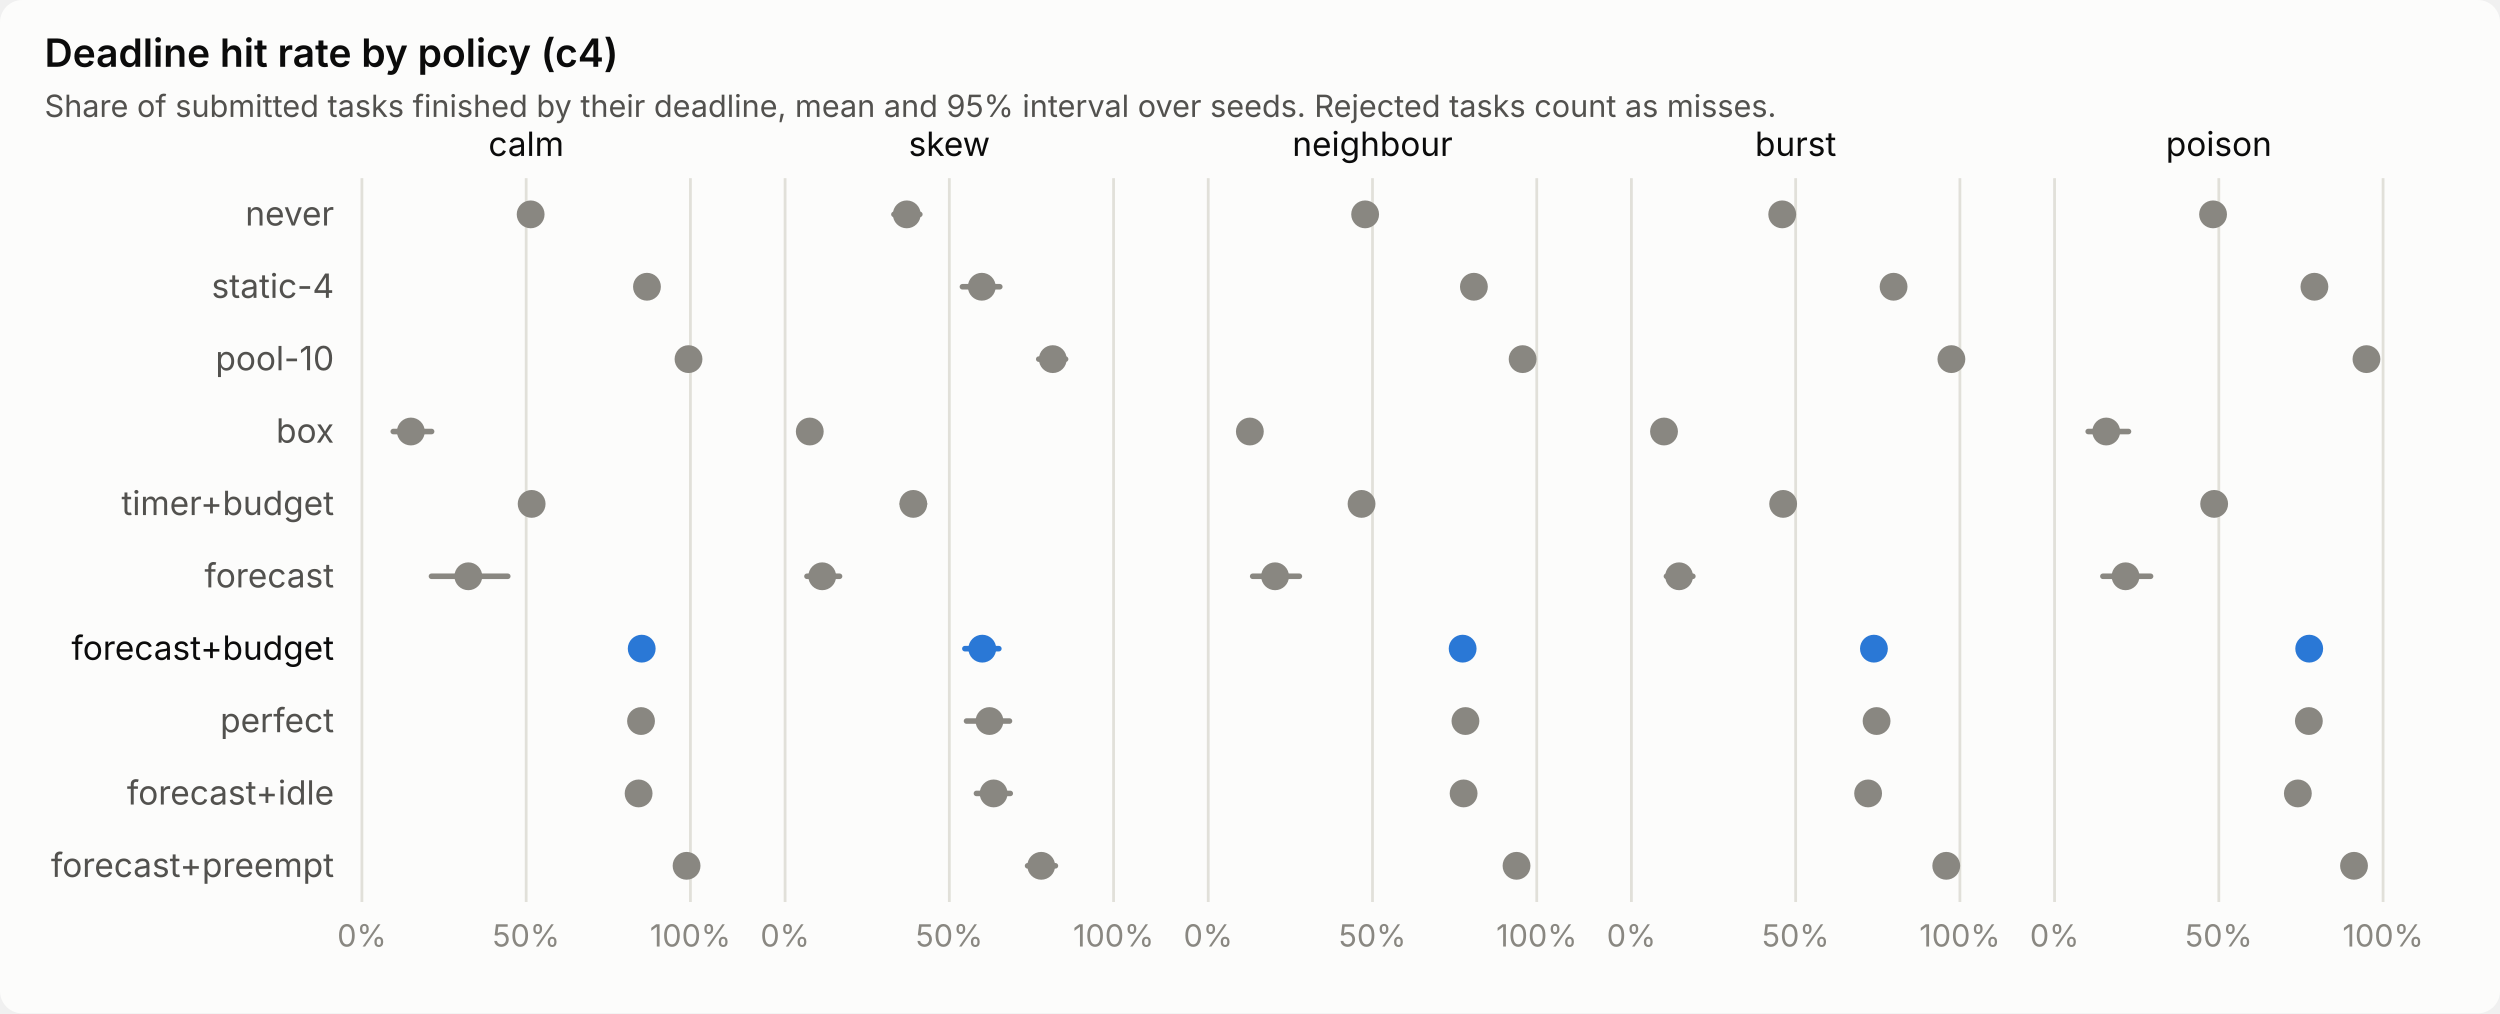
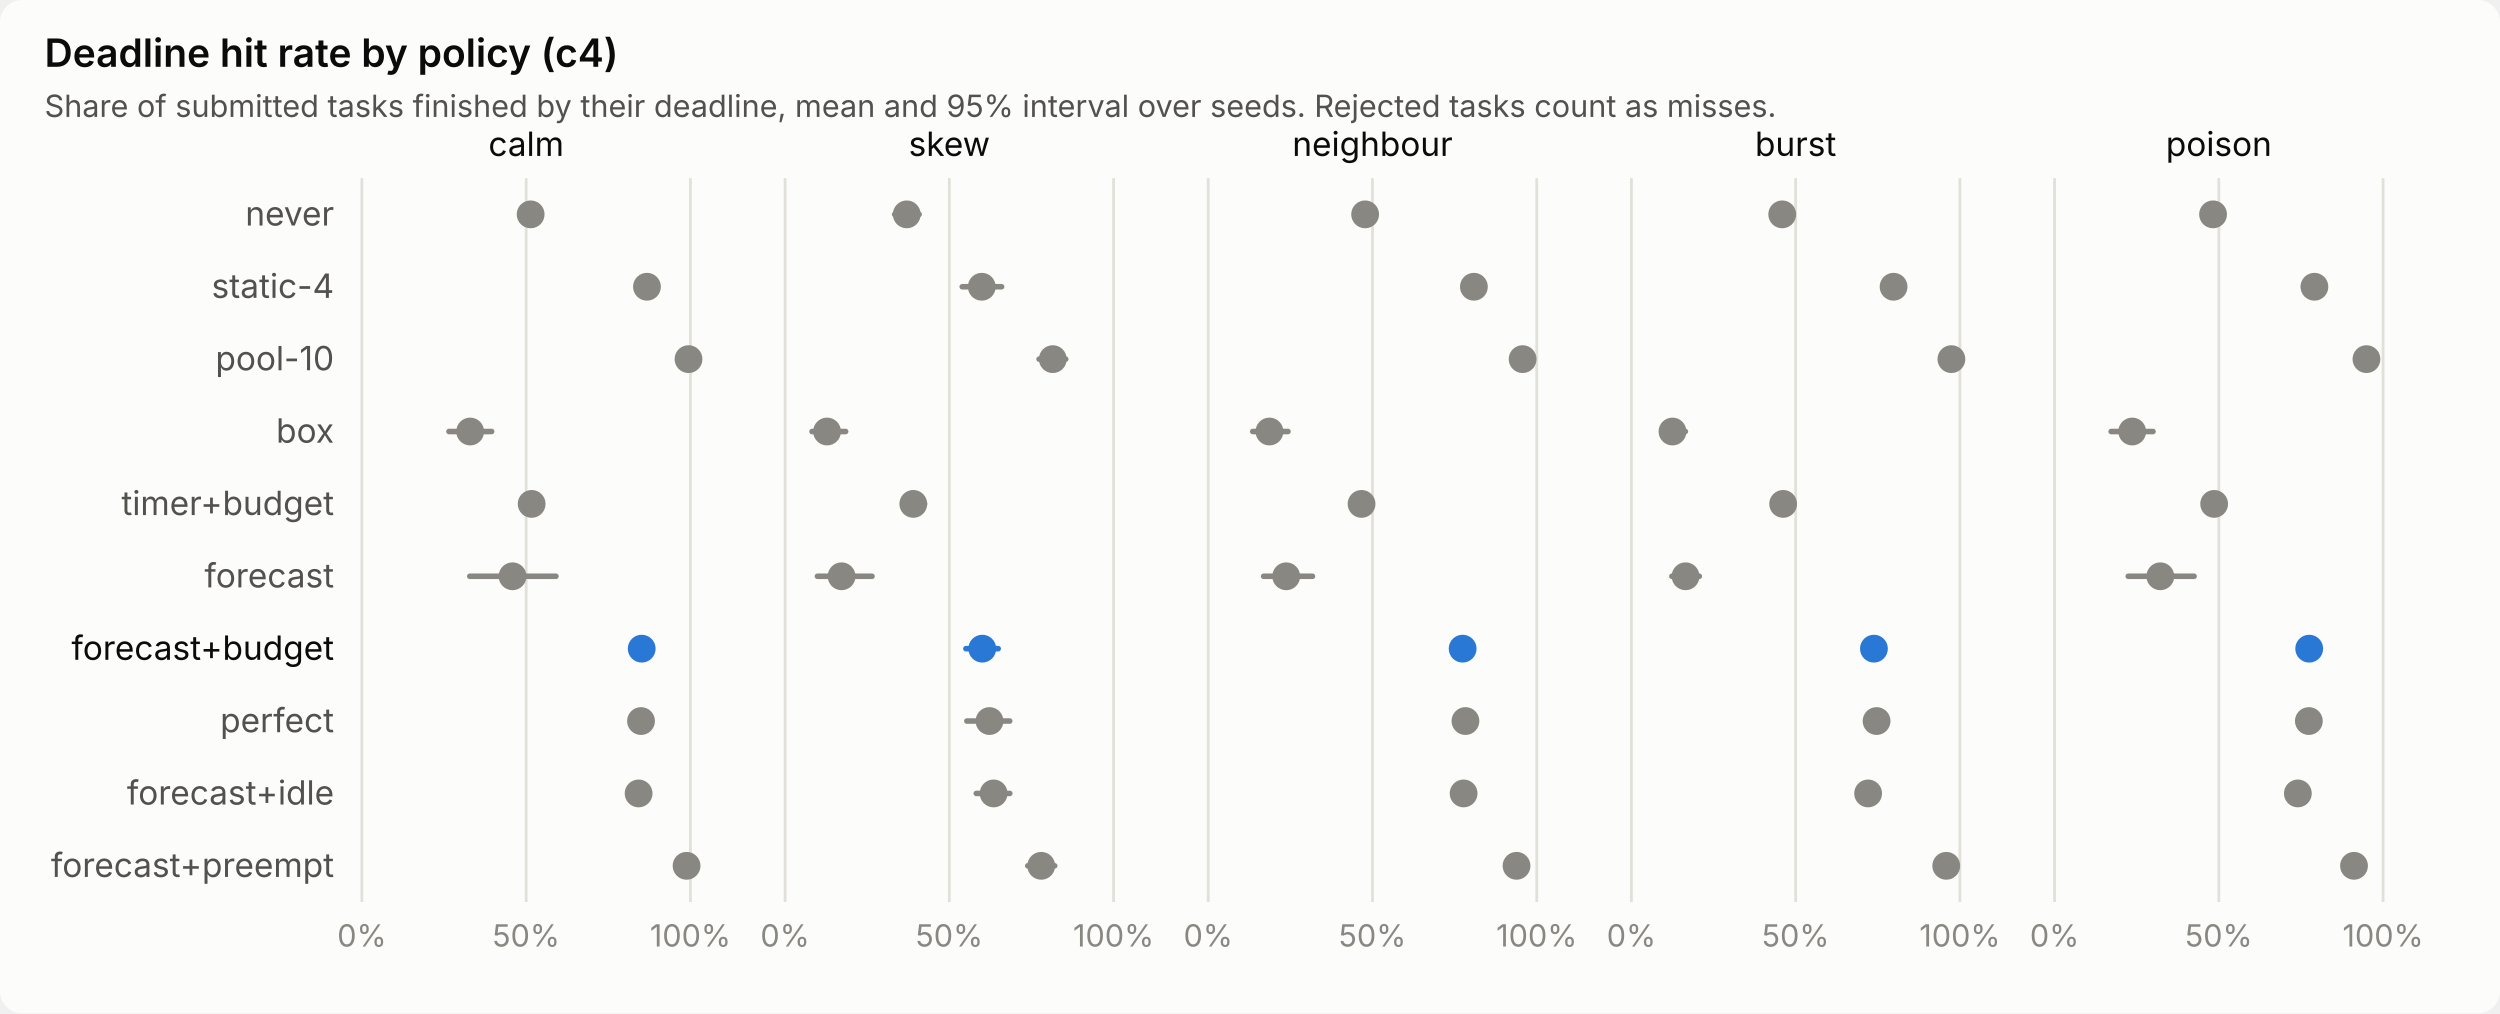
<svg xmlns="http://www.w3.org/2000/svg" width="898" height="364" viewBox="0 0 898 364">
  <style>
  .surface { fill: #fcfcfb }
  .ink { fill: #0b0b0b }
  .ink-2 { fill: #52514e }
  .muted { fill: #898781 }
  .grid { stroke: #e1e0d9; stroke-width: 1 }
  .axis { stroke: #c3c2b7; stroke-width: 1 }
  .band { fill: #f0efec }
  .other { fill: #898781; stroke: #898781 }
  .s1 { fill: #2a78d6; stroke: #2a78d6 }
  .s2 { fill: #eb6834; stroke: #eb6834 }
  .s3 { fill: #1baf7a; stroke: #1baf7a }
  .s4 { fill: #eda100; stroke: #eda100 }
  .line { fill: none; stroke-width: 2; stroke-linejoin: round }
  .ref { fill: none; stroke: #52514e; stroke-width: 1.5; stroke-dasharray: 5 4 }
  text { font-family: system-ui, -apple-system, "Segoe UI", sans-serif; font-size: 12px }
  .title { font-size: 14px; font-weight: 600 }
  .small { font-size: 11px }
  @media (prefers-color-scheme: dark) {
    .surface { fill: #1a1a19 }
    .ink { fill: #ffffff }
    .ink-2 { fill: #c3c2b7 }
    .grid { stroke: #2c2c2a }
    .axis { stroke: #383835 }
    .band { fill: #262624 }
    .s1 { fill: #3987e5; stroke: #3987e5 }
    .s2 { fill: #d95926; stroke: #d95926 }
    .s3 { fill: #199e70; stroke: #199e70 }
    .s4 { fill: #c98500; stroke: #c98500 }
    .ref { stroke: #c3c2b7 }
  }
</style>
  <rect class="surface" width="898" height="364" rx="8" />
  <text class="ink title" x="16" y="24">Deadline hit rate by policy (c4)</text>
  <text class="ink-2 small" x="16" y="42">Share of submitted tasks finished by their deadline, mean and 95% interval over seeds. Rejected tasks count as misses.</text>
  <text class="ink-2" x="120" y="81" text-anchor="end">never</text>
  <text class="ink-2" x="120" y="107" text-anchor="end">static-4</text>
  <text class="ink-2" x="120" y="133" text-anchor="end">pool-10</text>
  <text class="ink-2" x="120" y="159" text-anchor="end">box</text>
  <text class="ink-2" x="120" y="185" text-anchor="end">timer+budget</text>
  <text class="ink-2" x="120" y="211" text-anchor="end">forecast</text>
  <text class="ink" x="120" y="237" text-anchor="end">forecast+budget</text>
  <text class="ink-2" x="120" y="263" text-anchor="end">perfect</text>
  <text class="ink-2" x="120" y="289" text-anchor="end">forecast+idle</text>
  <text class="ink-2" x="120" y="315" text-anchor="end">forecast+preempt</text>
  <text class="ink" x="189" y="56" text-anchor="middle">calm</text>
  <line class="grid" x1="130" x2="130" y1="64" y2="324" />
  <text class="muted small" x="130" y="340" text-anchor="middle">0%</text>
  <line class="grid" x1="189" x2="189" y1="64" y2="324" />
  <text class="muted small" x="189" y="340" text-anchor="middle">50%</text>
  <line class="grid" x1="248" x2="248" y1="64" y2="324" />
  <text class="muted small" x="248" y="340" text-anchor="middle">100%</text>
-   <line class="other" x1="187.482" x2="193.59" y1="77" y2="77" stroke-width="2" stroke-linecap="round" />
+   <line class="other" x1="187.477" x2="193.511" y1="77" y2="77" stroke-width="2" stroke-linecap="round" />
  <circle class="other" cx="190.607" cy="77" r="4.5" stroke="none" />
-   <line class="other" x1="229.714" x2="235.03" y1="103" y2="103" stroke-width="2" stroke-linecap="round" />
+   <line class="other" x1="229.753" x2="235.045" y1="103" y2="103" stroke-width="2" stroke-linecap="round" />
  <circle class="other" cx="232.39" cy="103" r="4.5" stroke="none" />
-   <line class="other" x1="246.688" x2="247.801" y1="129" y2="129" stroke-width="2" stroke-linecap="round" />
+   <line class="other" x1="246.729" x2="247.801" y1="129" y2="129" stroke-width="2" stroke-linecap="round" />
  <circle class="other" cx="247.313" cy="129" r="4.5" stroke="none" />
-   <line class="other" x1="141.259" x2="155.032" y1="155" y2="155" stroke-width="2" stroke-linecap="round" />
-   <circle class="other" cx="147.578" cy="155" r="4.5" stroke="none" />
-   <line class="other" x1="188.299" x2="193.565" y1="181" y2="181" stroke-width="2" stroke-linecap="round" />
+   <line class="other" x1="161.269" x2="176.595" y1="155" y2="155" stroke-width="2" stroke-linecap="round" />
+   <circle class="other" cx="168.883" cy="155" r="4.5" stroke="none" />
+   <line class="other" x1="188.289" x2="193.665" y1="181" y2="181" stroke-width="2" stroke-linecap="round" />
  <circle class="other" cx="190.965" cy="181" r="4.5" stroke="none" />
-   <line class="other" x1="154.987" x2="182.386" y1="207" y2="207" stroke-width="2" stroke-linecap="round" />
-   <circle class="other" cx="168.227" cy="207" r="4.5" stroke="none" />
-   <line class="s1" x1="227.052" x2="233.879" y1="233" y2="233" stroke-width="2" stroke-linecap="round" />
+   <line class="other" x1="168.747" x2="199.691" y1="207" y2="207" stroke-width="2" stroke-linecap="round" />
+   <circle class="other" cx="184.103" cy="207" r="4.5" stroke="none" />
+   <line class="s1" x1="227.255" x2="233.899" y1="233" y2="233" stroke-width="2" stroke-linecap="round" />
  <circle class="s1" cx="230.502" cy="233" r="4.5" stroke="none" />
-   <line class="other" x1="226.978" x2="233.698" y1="259" y2="259" stroke-width="2" stroke-linecap="round" />
+   <line class="other" x1="226.836" x2="233.802" y1="259" y2="259" stroke-width="2" stroke-linecap="round" />
  <circle class="other" cx="230.255" cy="259" r="4.5" stroke="none" />
-   <line class="other" x1="226.287" x2="232.416" y1="285" y2="285" stroke-width="2" stroke-linecap="round" />
+   <line class="other" x1="226.325" x2="232.354" y1="285" y2="285" stroke-width="2" stroke-linecap="round" />
  <circle class="other" cx="229.387" cy="285" r="4.5" stroke="none" />
-   <line class="other" x1="245.68" x2="247.375" y1="311" y2="311" stroke-width="2" stroke-linecap="round" />
+   <line class="other" x1="245.685" x2="247.413" y1="311" y2="311" stroke-width="2" stroke-linecap="round" />
  <circle class="other" cx="246.615" cy="311" r="4.5" stroke="none" />
  <text class="ink" x="341" y="56" text-anchor="middle">skew</text>
  <line class="grid" x1="282" x2="282" y1="64" y2="324" />
  <text class="muted small" x="282" y="340" text-anchor="middle">0%</text>
  <line class="grid" x1="341" x2="341" y1="64" y2="324" />
  <text class="muted small" x="341" y="340" text-anchor="middle">50%</text>
  <line class="grid" x1="400" x2="400" y1="64" y2="324" />
  <text class="muted small" x="400" y="340" text-anchor="middle">100%</text>
-   <line class="other" x1="321.099" x2="330.403" y1="77" y2="77" stroke-width="2" stroke-linecap="round" />
+   <line class="other" x1="321.354" x2="330.143" y1="77" y2="77" stroke-width="2" stroke-linecap="round" />
  <circle class="other" cx="325.708" cy="77" r="4.5" stroke="none" />
-   <line class="other" x1="345.7" x2="359.124" y1="103" y2="103" stroke-width="2" stroke-linecap="round" />
+   <line class="other" x1="345.637" x2="359.77" y1="103" y2="103" stroke-width="2" stroke-linecap="round" />
  <circle class="other" cx="352.659" cy="103" r="4.5" stroke="none" />
-   <line class="other" x1="373.119" x2="382.759" y1="129" y2="129" stroke-width="2" stroke-linecap="round" />
+   <line class="other" x1="373.235" x2="382.814" y1="129" y2="129" stroke-width="2" stroke-linecap="round" />
  <circle class="other" cx="378.162" cy="129" r="4.5" stroke="none" />
-   <line class="other" x1="288.058" x2="294.574" y1="155" y2="155" stroke-width="2" stroke-linecap="round" />
-   <circle class="other" cx="290.871" cy="155" r="4.5" stroke="none" />
-   <line class="other" x1="324.154" x2="332.083" y1="181" y2="181" stroke-width="2" stroke-linecap="round" />
+   <line class="other" x1="291.684" x2="303.752" y1="155" y2="155" stroke-width="2" stroke-linecap="round" />
+   <circle class="other" cx="297.076" cy="155" r="4.5" stroke="none" />
+   <line class="other" x1="324.35" x2="332.113" y1="181" y2="181" stroke-width="2" stroke-linecap="round" />
  <circle class="other" cx="328.055" cy="181" r="4.5" stroke="none" />
-   <line class="other" x1="289.867" x2="301.57" y1="207" y2="207" stroke-width="2" stroke-linecap="round" />
-   <circle class="other" cx="295.34" cy="207" r="4.5" stroke="none" />
-   <line class="s1" x1="346.585" x2="358.785" y1="233" y2="233" stroke-width="2" stroke-linecap="round" />
+   <line class="other" x1="293.618" x2="313.224" y1="207" y2="207" stroke-width="2" stroke-linecap="round" />
+   <circle class="other" cx="302.298" cy="207" r="4.5" stroke="none" />
+   <line class="s1" x1="346.956" x2="358.547" y1="233" y2="233" stroke-width="2" stroke-linecap="round" />
  <circle class="s1" cx="352.833" cy="233" r="4.5" stroke="none" />
-   <line class="other" x1="347.176" x2="362.605" y1="259" y2="259" stroke-width="2" stroke-linecap="round" />
+   <line class="other" x1="347.302" x2="362.688" y1="259" y2="259" stroke-width="2" stroke-linecap="round" />
  <circle class="other" cx="355.424" cy="259" r="4.5" stroke="none" />
-   <line class="other" x1="350.74" x2="362.883" y1="285" y2="285" stroke-width="2" stroke-linecap="round" />
+   <line class="other" x1="350.683" x2="362.715" y1="285" y2="285" stroke-width="2" stroke-linecap="round" />
  <circle class="other" cx="356.913" cy="285" r="4.5" stroke="none" />
-   <line class="other" x1="369.109" x2="379.102" y1="311" y2="311" stroke-width="2" stroke-linecap="round" />
+   <line class="other" x1="369.163" x2="378.847" y1="311" y2="311" stroke-width="2" stroke-linecap="round" />
  <circle class="other" cx="374.009" cy="311" r="4.5" stroke="none" />
  <text class="ink" x="493" y="56" text-anchor="middle">neighbour</text>
  <line class="grid" x1="434" x2="434" y1="64" y2="324" />
  <text class="muted small" x="434" y="340" text-anchor="middle">0%</text>
  <line class="grid" x1="493" x2="493" y1="64" y2="324" />
  <text class="muted small" x="493" y="340" text-anchor="middle">50%</text>
  <line class="grid" x1="552" x2="552" y1="64" y2="324" />
  <text class="muted small" x="552" y="340" text-anchor="middle">100%</text>
-   <line class="other" x1="487.367" x2="493.152" y1="77" y2="77" stroke-width="2" stroke-linecap="round" />
+   <line class="other" x1="487.478" x2="493.309" y1="77" y2="77" stroke-width="2" stroke-linecap="round" />
  <circle class="other" cx="490.357" cy="77" r="4.5" stroke="none" />
-   <line class="other" x1="526.012" x2="533.082" y1="103" y2="103" stroke-width="2" stroke-linecap="round" />
+   <line class="other" x1="525.959" x2="532.952" y1="103" y2="103" stroke-width="2" stroke-linecap="round" />
  <circle class="other" cx="529.424" cy="103" r="4.5" stroke="none" />
-   <line class="other" x1="544.859" x2="548.916" y1="129" y2="129" stroke-width="2" stroke-linecap="round" />
+   <line class="other" x1="544.808" x2="548.864" y1="129" y2="129" stroke-width="2" stroke-linecap="round" />
  <circle class="other" cx="546.929" cy="129" r="4.5" stroke="none" />
-   <line class="other" x1="445.452" x2="452.69" y1="155" y2="155" stroke-width="2" stroke-linecap="round" />
-   <circle class="other" cx="448.949" cy="155" r="4.5" stroke="none" />
-   <line class="other" x1="485.978" x2="491.889" y1="181" y2="181" stroke-width="2" stroke-linecap="round" />
+   <line class="other" x1="449.979" x2="462.636" y1="155" y2="155" stroke-width="2" stroke-linecap="round" />
+   <circle class="other" cx="455.983" cy="155" r="4.5" stroke="none" />
+   <line class="other" x1="486.117" x2="491.994" y1="181" y2="181" stroke-width="2" stroke-linecap="round" />
  <circle class="other" cx="489.069" cy="181" r="4.5" stroke="none" />
-   <line class="other" x1="449.965" x2="466.739" y1="207" y2="207" stroke-width="2" stroke-linecap="round" />
-   <circle class="other" cx="458.004" cy="207" r="4.5" stroke="none" />
-   <line class="s1" x1="521.832" x2="528.902" y1="233" y2="233" stroke-width="2" stroke-linecap="round" />
+   <line class="other" x1="453.89" x2="471.436" y1="207" y2="207" stroke-width="2" stroke-linecap="round" />
+   <circle class="other" cx="462.006" cy="207" r="4.5" stroke="none" />
+   <line class="s1" x1="521.617" x2="528.826" y1="233" y2="233" stroke-width="2" stroke-linecap="round" />
  <circle class="s1" cx="525.382" cy="233" r="4.5" stroke="none" />
-   <line class="other" x1="522.818" x2="529.993" y1="259" y2="259" stroke-width="2" stroke-linecap="round" />
+   <line class="other" x1="522.759" x2="529.912" y1="259" y2="259" stroke-width="2" stroke-linecap="round" />
  <circle class="other" cx="526.388" cy="259" r="4.5" stroke="none" />
-   <line class="other" x1="521.931" x2="529.475" y1="285" y2="285" stroke-width="2" stroke-linecap="round" />
+   <line class="other" x1="522.047" x2="529.497" y1="285" y2="285" stroke-width="2" stroke-linecap="round" />
  <circle class="other" cx="525.727" cy="285" r="4.5" stroke="none" />
-   <line class="other" x1="542.363" x2="546.758" y1="311" y2="311" stroke-width="2" stroke-linecap="round" />
+   <line class="other" x1="542.371" x2="546.883" y1="311" y2="311" stroke-width="2" stroke-linecap="round" />
  <circle class="other" cx="544.737" cy="311" r="4.5" stroke="none" />
  <text class="ink" x="645" y="56" text-anchor="middle">burst</text>
  <line class="grid" x1="586" x2="586" y1="64" y2="324" />
  <text class="muted small" x="586" y="340" text-anchor="middle">0%</text>
  <line class="grid" x1="645" x2="645" y1="64" y2="324" />
  <text class="muted small" x="645" y="340" text-anchor="middle">50%</text>
  <line class="grid" x1="704" x2="704" y1="64" y2="324" />
  <text class="muted small" x="704" y="340" text-anchor="middle">100%</text>
-   <line class="other" x1="637.084" x2="643.274" y1="77" y2="77" stroke-width="2" stroke-linecap="round" />
+   <line class="other" x1="637.001" x2="643.222" y1="77" y2="77" stroke-width="2" stroke-linecap="round" />
  <circle class="other" cx="640.173" cy="77" r="4.5" stroke="none" />
-   <line class="other" x1="677.819" x2="682.586" y1="103" y2="103" stroke-width="2" stroke-linecap="round" />
+   <line class="other" x1="677.807" x2="682.542" y1="103" y2="103" stroke-width="2" stroke-linecap="round" />
  <circle class="other" cx="680.172" cy="103" r="4.5" stroke="none" />
-   <line class="other" x1="699.118" x2="702.488" y1="129" y2="129" stroke-width="2" stroke-linecap="round" />
+   <line class="other" x1="699.112" x2="702.445" y1="129" y2="129" stroke-width="2" stroke-linecap="round" />
  <circle class="other" cx="700.943" cy="129" r="4.5" stroke="none" />
-   <line class="other" x1="594.073" x2="601.48" y1="155" y2="155" stroke-width="2" stroke-linecap="round" />
-   <circle class="other" cx="597.711" cy="155" r="4.5" stroke="none" />
-   <line class="other" x1="637.75" x2="643.285" y1="181" y2="181" stroke-width="2" stroke-linecap="round" />
+   <line class="other" x1="596.972" x2="605.39" y1="155" y2="155" stroke-width="2" stroke-linecap="round" />
+   <circle class="other" cx="600.755" cy="155" r="4.5" stroke="none" />
+   <line class="other" x1="637.596" x2="643.453" y1="181" y2="181" stroke-width="2" stroke-linecap="round" />
  <circle class="other" cx="640.51" cy="181" r="4.5" stroke="none" />
-   <line class="other" x1="598.58" x2="608.075" y1="207" y2="207" stroke-width="2" stroke-linecap="round" />
-   <circle class="other" cx="603.135" cy="207" r="4.5" stroke="none" />
-   <line class="s1" x1="669.733" x2="676.225" y1="233" y2="233" stroke-width="2" stroke-linecap="round" />
+   <line class="other" x1="600.529" x2="610.396" y1="207" y2="207" stroke-width="2" stroke-linecap="round" />
+   <circle class="other" cx="605.456" cy="207" r="4.5" stroke="none" />
+   <line class="s1" x1="669.641" x2="676.287" y1="233" y2="233" stroke-width="2" stroke-linecap="round" />
  <circle class="s1" cx="673.116" cy="233" r="4.5" stroke="none" />
-   <line class="other" x1="670.597" x2="677.424" y1="259" y2="259" stroke-width="2" stroke-linecap="round" />
+   <line class="other" x1="670.566" x2="677.468" y1="259" y2="259" stroke-width="2" stroke-linecap="round" />
  <circle class="other" cx="674.067" cy="259" r="4.5" stroke="none" />
-   <line class="other" x1="668.316" x2="674.116" y1="285" y2="285" stroke-width="2" stroke-linecap="round" />
+   <line class="other" x1="668.125" x2="673.988" y1="285" y2="285" stroke-width="2" stroke-linecap="round" />
  <circle class="other" cx="671.028" cy="285" r="4.5" stroke="none" />
-   <line class="other" x1="696.465" x2="701.22" y1="311" y2="311" stroke-width="2" stroke-linecap="round" />
+   <line class="other" x1="696.435" x2="701.118" y1="311" y2="311" stroke-width="2" stroke-linecap="round" />
  <circle class="other" cx="699.095" cy="311" r="4.5" stroke="none" />
  <text class="ink" x="797" y="56" text-anchor="middle">poison</text>
  <line class="grid" x1="738" x2="738" y1="64" y2="324" />
  <text class="muted small" x="738" y="340" text-anchor="middle">0%</text>
  <line class="grid" x1="797" x2="797" y1="64" y2="324" />
  <text class="muted small" x="797" y="340" text-anchor="middle">50%</text>
  <line class="grid" x1="856" x2="856" y1="64" y2="324" />
  <text class="muted small" x="856" y="340" text-anchor="middle">100%</text>
-   <line class="other" x1="791.297" x2="798.599" y1="77" y2="77" stroke-width="2" stroke-linecap="round" />
+   <line class="other" x1="791.383" x2="798.597" y1="77" y2="77" stroke-width="2" stroke-linecap="round" />
  <circle class="other" cx="794.933" cy="77" r="4.5" stroke="none" />
-   <line class="other" x1="827.732" x2="835.143" y1="103" y2="103" stroke-width="2" stroke-linecap="round" />
+   <line class="other" x1="827.435" x2="835.093" y1="103" y2="103" stroke-width="2" stroke-linecap="round" />
  <circle class="other" cx="831.338" cy="103" r="4.5" stroke="none" />
-   <line class="other" x1="848.369" x2="851.646" y1="129" y2="129" stroke-width="2" stroke-linecap="round" />
+   <line class="other" x1="848.327" x2="851.649" y1="129" y2="129" stroke-width="2" stroke-linecap="round" />
  <circle class="other" cx="850.036" cy="129" r="4.5" stroke="none" />
-   <line class="other" x1="750.081" x2="764.555" y1="155" y2="155" stroke-width="2" stroke-linecap="round" />
-   <circle class="other" cx="756.556" cy="155" r="4.5" stroke="none" />
-   <line class="other" x1="791.819" x2="798.755" y1="181" y2="181" stroke-width="2" stroke-linecap="round" />
+   <line class="other" x1="758.325" x2="773.355" y1="155" y2="155" stroke-width="2" stroke-linecap="round" />
+   <circle class="other" cx="765.888" cy="155" r="4.5" stroke="none" />
+   <line class="other" x1="791.74" x2="798.668" y1="181" y2="181" stroke-width="2" stroke-linecap="round" />
  <circle class="other" cx="795.325" cy="181" r="4.5" stroke="none" />
-   <line class="other" x1="755.361" x2="772.485" y1="207" y2="207" stroke-width="2" stroke-linecap="round" />
-   <circle class="other" cx="763.501" cy="207" r="4.5" stroke="none" />
-   <line class="s1" x1="826.03" x2="832.84" y1="233" y2="233" stroke-width="2" stroke-linecap="round" />
+   <line class="other" x1="764.461" x2="788.112" y1="207" y2="207" stroke-width="2" stroke-linecap="round" />
+   <circle class="other" cx="775.993" cy="207" r="4.5" stroke="none" />
+   <line class="s1" x1="825.901" x2="832.862" y1="233" y2="233" stroke-width="2" stroke-linecap="round" />
  <circle class="s1" cx="829.468" cy="233" r="4.5" stroke="none" />
-   <line class="other" x1="825.747" x2="832.993" y1="259" y2="259" stroke-width="2" stroke-linecap="round" />
+   <line class="other" x1="825.705" x2="832.876" y1="259" y2="259" stroke-width="2" stroke-linecap="round" />
  <circle class="other" cx="829.343" cy="259" r="4.5" stroke="none" />
-   <line class="other" x1="821.934" x2="829.014" y1="285" y2="285" stroke-width="2" stroke-linecap="round" />
+   <line class="other" x1="821.963" x2="828.995" y1="285" y2="285" stroke-width="2" stroke-linecap="round" />
  <circle class="other" cx="825.391" cy="285" r="4.5" stroke="none" />
-   <line class="other" x1="843.843" x2="847.143" y1="311" y2="311" stroke-width="2" stroke-linecap="round" />
+   <line class="other" x1="844.006" x2="847.191" y1="311" y2="311" stroke-width="2" stroke-linecap="round" />
  <circle class="other" cx="845.562" cy="311" r="4.5" stroke="none" />
</svg>
